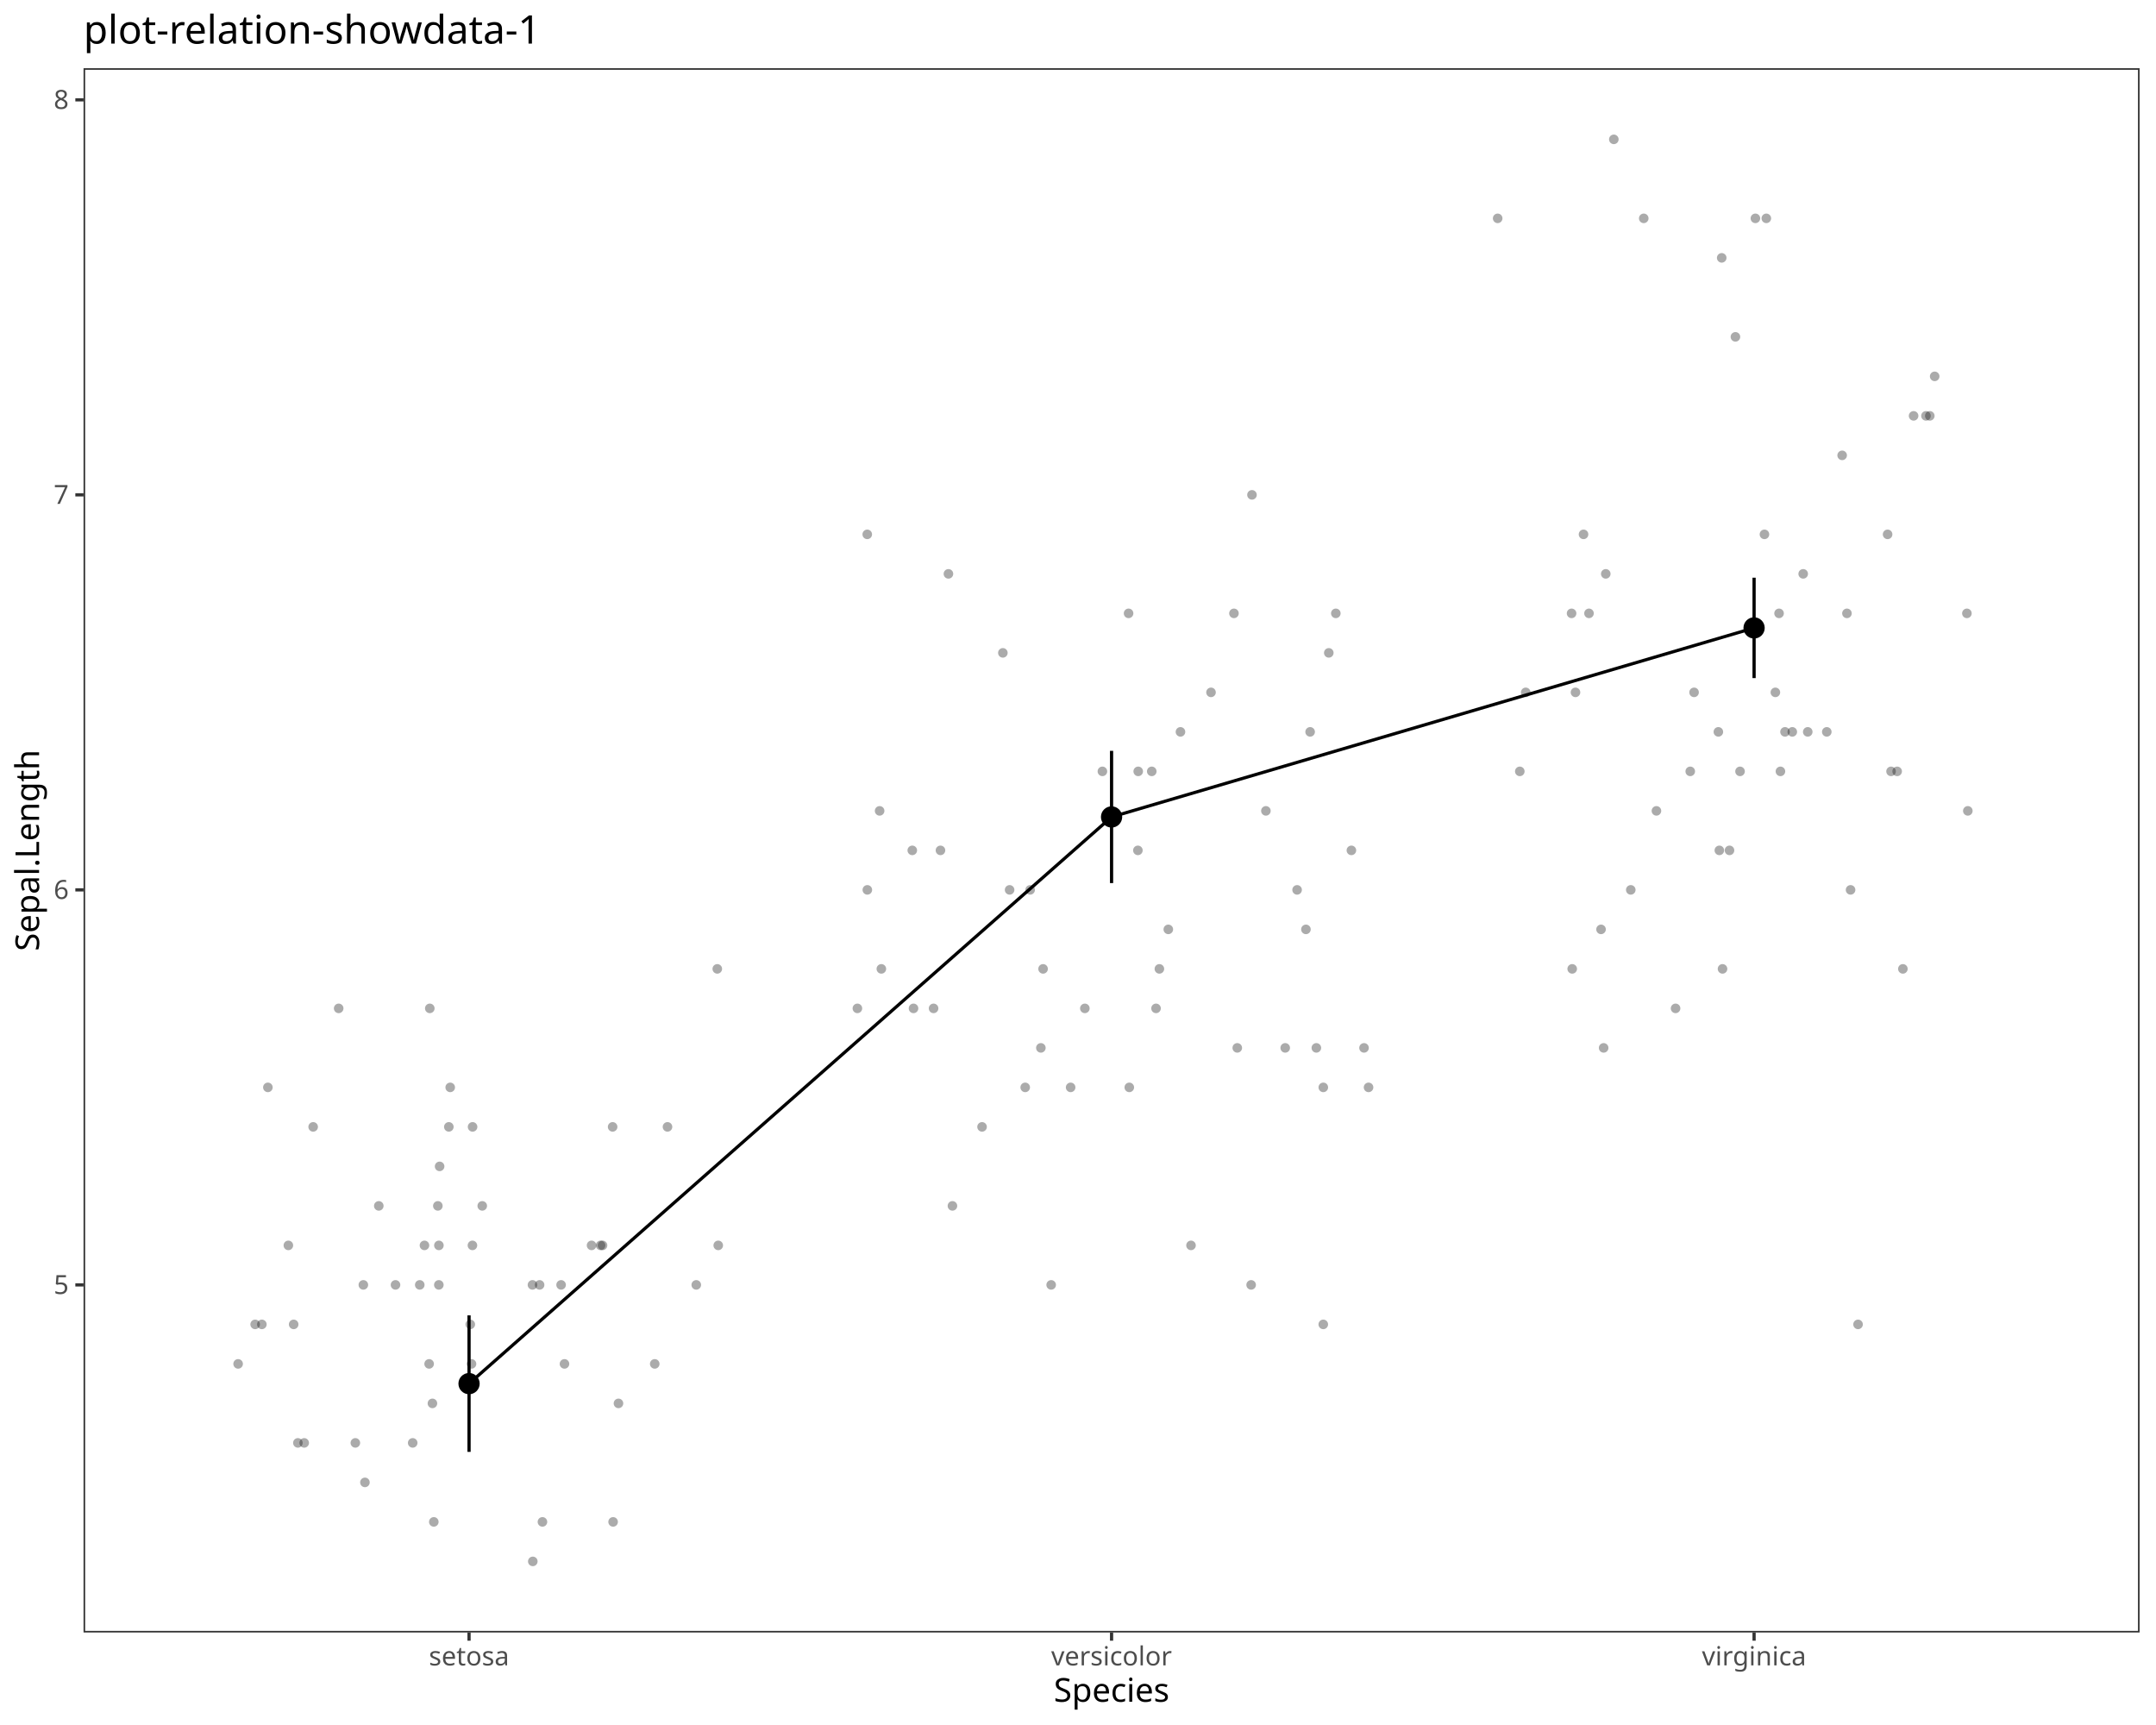
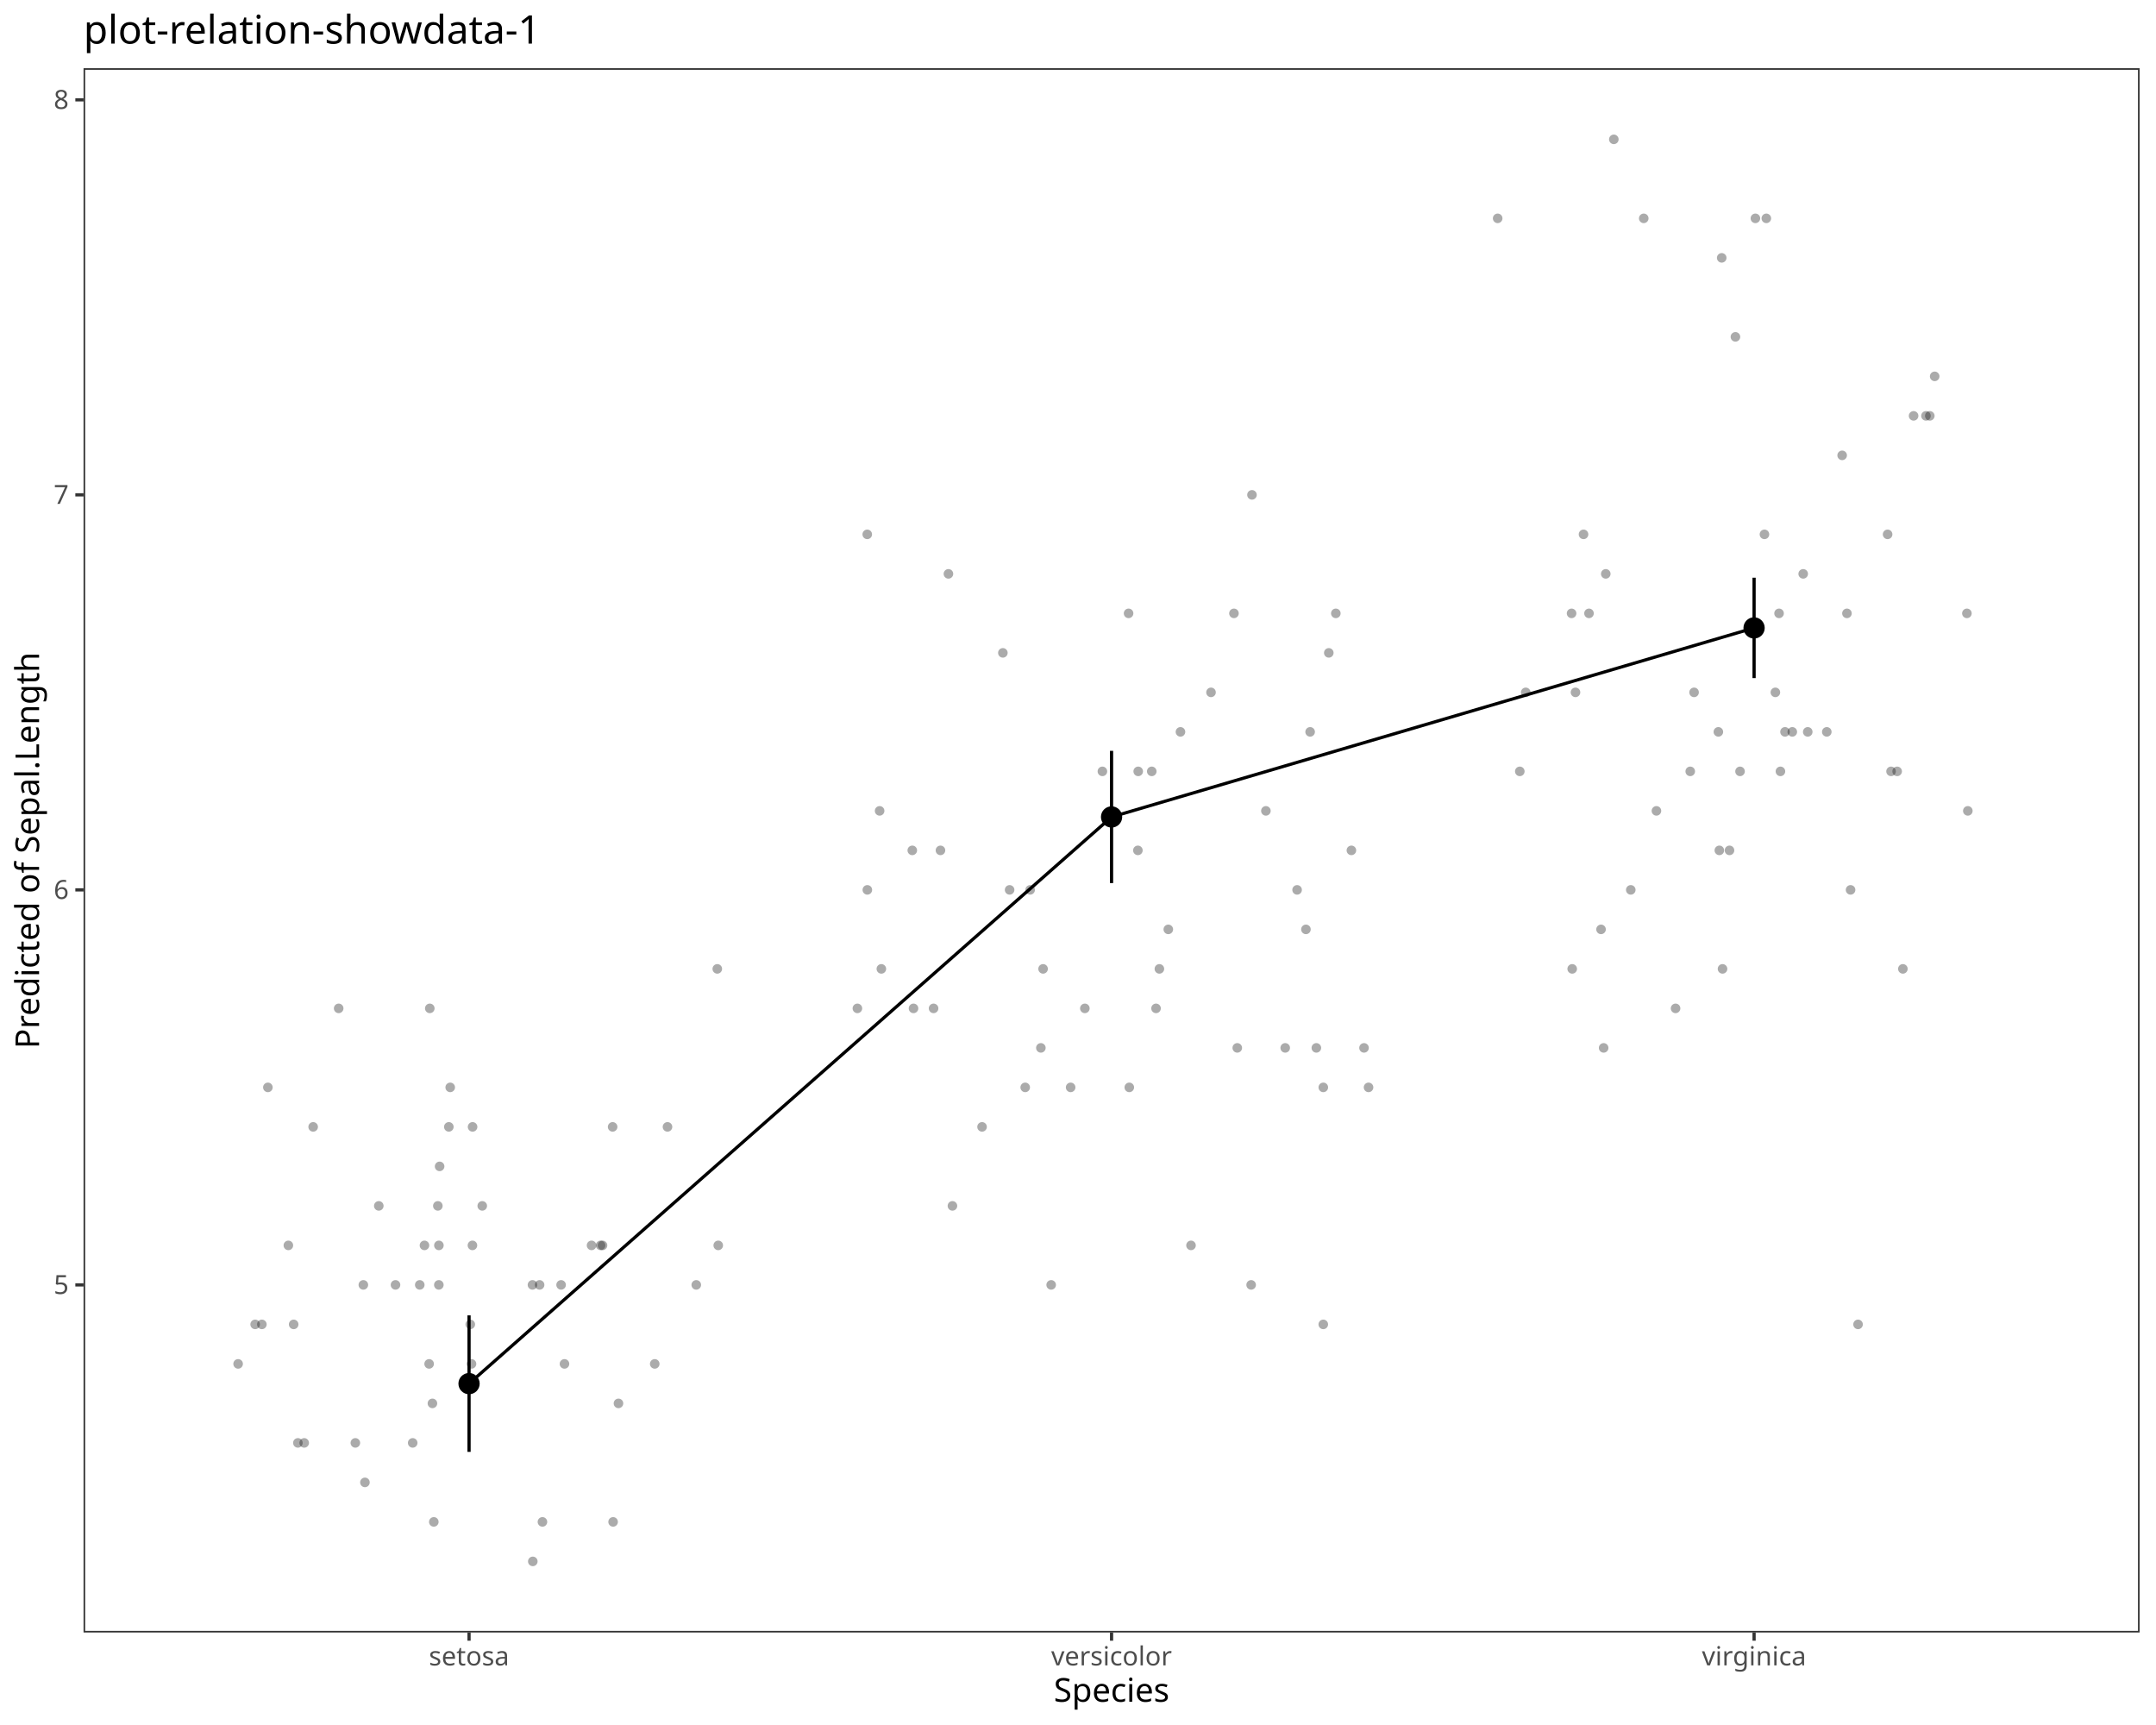
<svg xmlns="http://www.w3.org/2000/svg" class="svglite" data-engine-version="2.0" width="720.00pt" height="576.00pt" viewBox="0 0 720.00 576.00">
  <defs>
    <style type="text/css">
    .svglite line, .svglite polyline, .svglite polygon, .svglite path, .svglite rect, .svglite circle {
      fill: none;
      stroke: #000000;
      stroke-linecap: round;
      stroke-linejoin: round;
      stroke-miterlimit: 10.00;
    }
  </style>
  </defs>
  <rect width="100%" height="100%" style="stroke: none; fill: #FFFFFF;" />
  <defs>
    <clipPath id="cpMC4wMHw3MjAuMDB8MC4wMHw1NzYuMDA=">
      <rect x="0.00" y="0.00" width="720.00" height="576.00" />
    </clipPath>
  </defs>
  <g clip-path="url(#cpMC4wMHw3MjAuMDB8MC4wMHw1NzYuMDA=)">
-     <rect x="0.00" y="0.00" width="720.00" height="576.00" style="stroke-width: 1.07; stroke: #FFFFFF; fill: #FFFFFF;" />
+     <rect x="-0" y="0.00" width="720.00" height="576.00" style="stroke-width: 1.07; stroke: #FFFFFF; fill: #FFFFFF;" />
  </g>
  <defs>
    <clipPath id="cpMjcuOTB8NzE0LjUyfDIyLjc4fDU0NS4xMQ==">
      <rect x="27.90" y="22.78" width="686.62" height="522.33" />
    </clipPath>
  </defs>
  <g clip-path="url(#cpMjcuOTB8NzE0LjUyfDIyLjc4fDU0NS4xMQ==)">
    <rect x="27.90" y="22.78" width="686.62" height="522.33" style="stroke-width: 1.07; stroke: none; fill: #FFFFFF;" />
    <circle cx="146.57" cy="415.85" r="1.60" style="stroke-width: 0.00; stroke: none; fill: #000000; fill-opacity: 0.33;" />
    <circle cx="157.05" cy="442.23" r="1.60" style="stroke-width: 0.00; stroke: none; fill: #000000; fill-opacity: 0.33;" />
    <circle cx="206.54" cy="468.61" r="1.60" style="stroke-width: 0.00; stroke: none; fill: #000000; fill-opacity: 0.33;" />
    <circle cx="99.48" cy="481.80" r="1.60" style="stroke-width: 0.00; stroke: none; fill: #000000; fill-opacity: 0.33;" />
    <circle cx="187.38" cy="429.04" r="1.60" style="stroke-width: 0.00; stroke: none; fill: #000000; fill-opacity: 0.33;" />
    <circle cx="157.82" cy="376.28" r="1.60" style="stroke-width: 0.00; stroke: none; fill: #000000; fill-opacity: 0.33;" />
    <circle cx="137.82" cy="481.80" r="1.60" style="stroke-width: 0.00; stroke: none; fill: #000000; fill-opacity: 0.33;" />
    <circle cx="180.20" cy="429.04" r="1.60" style="stroke-width: 0.00; stroke: none; fill: #000000; fill-opacity: 0.33;" />
    <circle cx="181.15" cy="508.18" r="1.60" style="stroke-width: 0.00; stroke: none; fill: #000000; fill-opacity: 0.33;" />
    <circle cx="85.21" cy="442.23" r="1.60" style="stroke-width: 0.00; stroke: none; fill: #000000; fill-opacity: 0.33;" />
    <circle cx="204.59" cy="376.28" r="1.60" style="stroke-width: 0.00; stroke: none; fill: #000000; fill-opacity: 0.33;" />
    <circle cx="79.52" cy="455.42" r="1.60" style="stroke-width: 0.00; stroke: none; fill: #000000; fill-opacity: 0.33;" />
    <circle cx="218.65" cy="455.42" r="1.60" style="stroke-width: 0.00; stroke: none; fill: #000000; fill-opacity: 0.33;" />
    <circle cx="177.93" cy="521.37" r="1.60" style="stroke-width: 0.00; stroke: none; fill: #000000; fill-opacity: 0.33;" />
    <circle cx="239.54" cy="323.52" r="1.60" style="stroke-width: 0.00; stroke: none; fill: #000000; fill-opacity: 0.33;" />
    <circle cx="113.10" cy="336.71" r="1.60" style="stroke-width: 0.00; stroke: none; fill: #000000; fill-opacity: 0.33;" />
    <circle cx="222.91" cy="376.28" r="1.60" style="stroke-width: 0.00; stroke: none; fill: #000000; fill-opacity: 0.33;" />
    <circle cx="157.77" cy="415.85" r="1.60" style="stroke-width: 0.00; stroke: none; fill: #000000; fill-opacity: 0.33;" />
    <circle cx="143.53" cy="336.71" r="1.60" style="stroke-width: 0.00; stroke: none; fill: #000000; fill-opacity: 0.33;" />
    <circle cx="197.55" cy="415.85" r="1.60" style="stroke-width: 0.00; stroke: none; fill: #000000; fill-opacity: 0.33;" />
    <circle cx="149.89" cy="376.28" r="1.60" style="stroke-width: 0.00; stroke: none; fill: #000000; fill-opacity: 0.33;" />
    <circle cx="201.22" cy="415.85" r="1.60" style="stroke-width: 0.00; stroke: none; fill: #000000; fill-opacity: 0.33;" />
    <circle cx="101.59" cy="481.80" r="1.60" style="stroke-width: 0.00; stroke: none; fill: #000000; fill-opacity: 0.33;" />
    <circle cx="239.86" cy="415.85" r="1.60" style="stroke-width: 0.00; stroke: none; fill: #000000; fill-opacity: 0.33;" />
    <circle cx="143.31" cy="455.42" r="1.60" style="stroke-width: 0.00; stroke: none; fill: #000000; fill-opacity: 0.33;" />
    <circle cx="232.52" cy="429.04" r="1.60" style="stroke-width: 0.00; stroke: none; fill: #000000; fill-opacity: 0.33;" />
    <circle cx="146.55" cy="429.04" r="1.60" style="stroke-width: 0.00; stroke: none; fill: #000000; fill-opacity: 0.33;" />
    <circle cx="146.22" cy="402.66" r="1.60" style="stroke-width: 0.00; stroke: none; fill: #000000; fill-opacity: 0.33;" />
    <circle cx="126.50" cy="402.66" r="1.60" style="stroke-width: 0.00; stroke: none; fill: #000000; fill-opacity: 0.33;" />
    <circle cx="144.41" cy="468.61" r="1.60" style="stroke-width: 0.00; stroke: none; fill: #000000; fill-opacity: 0.33;" />
    <circle cx="157.46" cy="455.42" r="1.60" style="stroke-width: 0.00; stroke: none; fill: #000000; fill-opacity: 0.33;" />
    <circle cx="104.58" cy="376.28" r="1.60" style="stroke-width: 0.00; stroke: none; fill: #000000; fill-opacity: 0.33;" />
    <circle cx="161.05" cy="402.66" r="1.60" style="stroke-width: 0.00; stroke: none; fill: #000000; fill-opacity: 0.33;" />
    <circle cx="89.46" cy="363.09" r="1.60" style="stroke-width: 0.00; stroke: none; fill: #000000; fill-opacity: 0.33;" />
    <circle cx="98.07" cy="442.23" r="1.60" style="stroke-width: 0.00; stroke: none; fill: #000000; fill-opacity: 0.33;" />
    <circle cx="121.34" cy="429.04" r="1.60" style="stroke-width: 0.00; stroke: none; fill: #000000; fill-opacity: 0.33;" />
    <circle cx="150.35" cy="363.09" r="1.60" style="stroke-width: 0.00; stroke: none; fill: #000000; fill-opacity: 0.33;" />
    <circle cx="87.45" cy="442.23" r="1.60" style="stroke-width: 0.00; stroke: none; fill: #000000; fill-opacity: 0.33;" />
    <circle cx="144.87" cy="508.18" r="1.60" style="stroke-width: 0.00; stroke: none; fill: #000000; fill-opacity: 0.33;" />
    <circle cx="141.75" cy="415.85" r="1.60" style="stroke-width: 0.00; stroke: none; fill: #000000; fill-opacity: 0.33;" />
    <circle cx="140.18" cy="429.04" r="1.60" style="stroke-width: 0.00; stroke: none; fill: #000000; fill-opacity: 0.33;" />
    <circle cx="121.87" cy="494.99" r="1.60" style="stroke-width: 0.00; stroke: none; fill: #000000; fill-opacity: 0.33;" />
    <circle cx="204.75" cy="508.18" r="1.60" style="stroke-width: 0.00; stroke: none; fill: #000000; fill-opacity: 0.33;" />
    <circle cx="132.08" cy="429.04" r="1.60" style="stroke-width: 0.00; stroke: none; fill: #000000; fill-opacity: 0.33;" />
    <circle cx="200.57" cy="415.85" r="1.60" style="stroke-width: 0.00; stroke: none; fill: #000000; fill-opacity: 0.33;" />
    <circle cx="188.51" cy="455.42" r="1.60" style="stroke-width: 0.00; stroke: none; fill: #000000; fill-opacity: 0.33;" />
    <circle cx="96.30" cy="415.85" r="1.60" style="stroke-width: 0.00; stroke: none; fill: #000000; fill-opacity: 0.33;" />
    <circle cx="118.67" cy="481.80" r="1.60" style="stroke-width: 0.00; stroke: none; fill: #000000; fill-opacity: 0.33;" />
    <circle cx="146.81" cy="389.47" r="1.60" style="stroke-width: 0.00; stroke: none; fill: #000000; fill-opacity: 0.33;" />
    <circle cx="177.82" cy="429.04" r="1.60" style="stroke-width: 0.00; stroke: none; fill: #000000; fill-opacity: 0.33;" />
    <circle cx="418.10" cy="165.24" r="1.60" style="stroke-width: 0.00; stroke: none; fill: #000000; fill-opacity: 0.33;" />
    <circle cx="437.52" cy="244.38" r="1.60" style="stroke-width: 0.00; stroke: none; fill: #000000; fill-opacity: 0.33;" />
    <circle cx="289.62" cy="178.43" r="1.60" style="stroke-width: 0.00; stroke: none; fill: #000000; fill-opacity: 0.33;" />
    <circle cx="441.92" cy="363.09" r="1.60" style="stroke-width: 0.00; stroke: none; fill: #000000; fill-opacity: 0.33;" />
    <circle cx="404.42" cy="231.19" r="1.60" style="stroke-width: 0.00; stroke: none; fill: #000000; fill-opacity: 0.33;" />
    <circle cx="362.29" cy="336.71" r="1.60" style="stroke-width: 0.00; stroke: none; fill: #000000; fill-opacity: 0.33;" />
    <circle cx="368.15" cy="257.57" r="1.60" style="stroke-width: 0.00; stroke: none; fill: #000000; fill-opacity: 0.33;" />
    <circle cx="441.91" cy="442.23" r="1.60" style="stroke-width: 0.00; stroke: none; fill: #000000; fill-opacity: 0.33;" />
    <circle cx="443.75" cy="218.00" r="1.60" style="stroke-width: 0.00; stroke: none; fill: #000000; fill-opacity: 0.33;" />
    <circle cx="318.07" cy="402.66" r="1.60" style="stroke-width: 0.00; stroke: none; fill: #000000; fill-opacity: 0.33;" />
    <circle cx="351.04" cy="429.04" r="1.60" style="stroke-width: 0.00; stroke: none; fill: #000000; fill-opacity: 0.33;" />
    <circle cx="390.16" cy="310.33" r="1.60" style="stroke-width: 0.00; stroke: none; fill: #000000; fill-opacity: 0.33;" />
    <circle cx="289.65" cy="297.14" r="1.60" style="stroke-width: 0.00; stroke: none; fill: #000000; fill-opacity: 0.33;" />
    <circle cx="380.00" cy="283.95" r="1.60" style="stroke-width: 0.00; stroke: none; fill: #000000; fill-opacity: 0.33;" />
    <circle cx="347.60" cy="349.90" r="1.60" style="stroke-width: 0.00; stroke: none; fill: #000000; fill-opacity: 0.33;" />
    <circle cx="412.08" cy="204.81" r="1.60" style="stroke-width: 0.00; stroke: none; fill: #000000; fill-opacity: 0.33;" />
    <circle cx="429.20" cy="349.90" r="1.60" style="stroke-width: 0.00; stroke: none; fill: #000000; fill-opacity: 0.33;" />
    <circle cx="294.33" cy="323.52" r="1.60" style="stroke-width: 0.00; stroke: none; fill: #000000; fill-opacity: 0.33;" />
    <circle cx="422.75" cy="270.76" r="1.60" style="stroke-width: 0.00; stroke: none; fill: #000000; fill-opacity: 0.33;" />
    <circle cx="439.60" cy="349.90" r="1.60" style="stroke-width: 0.00; stroke: none; fill: #000000; fill-opacity: 0.33;" />
    <circle cx="436.12" cy="310.33" r="1.60" style="stroke-width: 0.00; stroke: none; fill: #000000; fill-opacity: 0.33;" />
    <circle cx="314.07" cy="283.95" r="1.60" style="stroke-width: 0.00; stroke: none; fill: #000000; fill-opacity: 0.33;" />
    <circle cx="384.63" cy="257.57" r="1.60" style="stroke-width: 0.00; stroke: none; fill: #000000; fill-opacity: 0.33;" />
    <circle cx="451.30" cy="283.95" r="1.60" style="stroke-width: 0.00; stroke: none; fill: #000000; fill-opacity: 0.33;" />
    <circle cx="394.22" cy="244.38" r="1.60" style="stroke-width: 0.00; stroke: none; fill: #000000; fill-opacity: 0.33;" />
    <circle cx="334.91" cy="218.00" r="1.60" style="stroke-width: 0.00; stroke: none; fill: #000000; fill-opacity: 0.33;" />
    <circle cx="316.73" cy="191.62" r="1.60" style="stroke-width: 0.00; stroke: none; fill: #000000; fill-opacity: 0.33;" />
    <circle cx="446.10" cy="204.81" r="1.60" style="stroke-width: 0.00; stroke: none; fill: #000000; fill-opacity: 0.33;" />
    <circle cx="344.02" cy="297.14" r="1.60" style="stroke-width: 0.00; stroke: none; fill: #000000; fill-opacity: 0.33;" />
    <circle cx="386.06" cy="336.71" r="1.60" style="stroke-width: 0.00; stroke: none; fill: #000000; fill-opacity: 0.33;" />
    <circle cx="342.37" cy="363.09" r="1.60" style="stroke-width: 0.00; stroke: none; fill: #000000; fill-opacity: 0.33;" />
    <circle cx="357.54" cy="363.09" r="1.60" style="stroke-width: 0.00; stroke: none; fill: #000000; fill-opacity: 0.33;" />
    <circle cx="348.34" cy="323.52" r="1.60" style="stroke-width: 0.00; stroke: none; fill: #000000; fill-opacity: 0.33;" />
    <circle cx="337.16" cy="297.14" r="1.60" style="stroke-width: 0.00; stroke: none; fill: #000000; fill-opacity: 0.33;" />
    <circle cx="327.96" cy="376.28" r="1.60" style="stroke-width: 0.00; stroke: none; fill: #000000; fill-opacity: 0.33;" />
    <circle cx="433.17" cy="297.14" r="1.60" style="stroke-width: 0.00; stroke: none; fill: #000000; fill-opacity: 0.33;" />
    <circle cx="376.89" cy="204.81" r="1.60" style="stroke-width: 0.00; stroke: none; fill: #000000; fill-opacity: 0.33;" />
    <circle cx="380.11" cy="257.57" r="1.60" style="stroke-width: 0.00; stroke: none; fill: #000000; fill-opacity: 0.33;" />
    <circle cx="413.19" cy="349.90" r="1.60" style="stroke-width: 0.00; stroke: none; fill: #000000; fill-opacity: 0.33;" />
    <circle cx="457.03" cy="363.09" r="1.60" style="stroke-width: 0.00; stroke: none; fill: #000000; fill-opacity: 0.33;" />
    <circle cx="377.13" cy="363.09" r="1.60" style="stroke-width: 0.00; stroke: none; fill: #000000; fill-opacity: 0.33;" />
    <circle cx="304.66" cy="283.95" r="1.60" style="stroke-width: 0.00; stroke: none; fill: #000000; fill-opacity: 0.33;" />
    <circle cx="387.18" cy="323.52" r="1.60" style="stroke-width: 0.00; stroke: none; fill: #000000; fill-opacity: 0.33;" />
    <circle cx="417.82" cy="429.04" r="1.60" style="stroke-width: 0.00; stroke: none; fill: #000000; fill-opacity: 0.33;" />
    <circle cx="455.52" cy="349.90" r="1.60" style="stroke-width: 0.00; stroke: none; fill: #000000; fill-opacity: 0.33;" />
    <circle cx="305.07" cy="336.71" r="1.60" style="stroke-width: 0.00; stroke: none; fill: #000000; fill-opacity: 0.33;" />
    <circle cx="311.77" cy="336.71" r="1.60" style="stroke-width: 0.00; stroke: none; fill: #000000; fill-opacity: 0.33;" />
    <circle cx="293.75" cy="270.76" r="1.60" style="stroke-width: 0.00; stroke: none; fill: #000000; fill-opacity: 0.33;" />
    <circle cx="397.74" cy="415.85" r="1.60" style="stroke-width: 0.00; stroke: none; fill: #000000; fill-opacity: 0.33;" />
    <circle cx="286.33" cy="336.71" r="1.60" style="stroke-width: 0.00; stroke: none; fill: #000000; fill-opacity: 0.33;" />
    <circle cx="564.46" cy="257.57" r="1.60" style="stroke-width: 0.00; stroke: none; fill: #000000; fill-opacity: 0.33;" />
    <circle cx="525.04" cy="323.52" r="1.60" style="stroke-width: 0.00; stroke: none; fill: #000000; fill-opacity: 0.33;" />
    <circle cx="615.19" cy="152.05" r="1.60" style="stroke-width: 0.00; stroke: none; fill: #000000; fill-opacity: 0.33;" />
    <circle cx="581.09" cy="257.57" r="1.60" style="stroke-width: 0.00; stroke: none; fill: #000000; fill-opacity: 0.33;" />
    <circle cx="592.89" cy="231.19" r="1.60" style="stroke-width: 0.00; stroke: none; fill: #000000; fill-opacity: 0.33;" />
    <circle cx="574.97" cy="86.10" r="1.60" style="stroke-width: 0.00; stroke: none; fill: #000000; fill-opacity: 0.33;" />
    <circle cx="620.50" cy="442.23" r="1.60" style="stroke-width: 0.00; stroke: none; fill: #000000; fill-opacity: 0.33;" />
    <circle cx="646.09" cy="125.67" r="1.60" style="stroke-width: 0.00; stroke: none; fill: #000000; fill-opacity: 0.33;" />
    <circle cx="524.83" cy="204.81" r="1.60" style="stroke-width: 0.00; stroke: none; fill: #000000; fill-opacity: 0.33;" />
    <circle cx="643.18" cy="138.86" r="1.60" style="stroke-width: 0.00; stroke: none; fill: #000000; fill-opacity: 0.33;" />
    <circle cx="565.74" cy="231.19" r="1.60" style="stroke-width: 0.00; stroke: none; fill: #000000; fill-opacity: 0.33;" />
    <circle cx="596.11" cy="244.38" r="1.60" style="stroke-width: 0.00; stroke: none; fill: #000000; fill-opacity: 0.33;" />
    <circle cx="536.25" cy="191.62" r="1.60" style="stroke-width: 0.00; stroke: none; fill: #000000; fill-opacity: 0.33;" />
    <circle cx="559.56" cy="336.71" r="1.60" style="stroke-width: 0.00; stroke: none; fill: #000000; fill-opacity: 0.33;" />
    <circle cx="635.47" cy="323.52" r="1.60" style="stroke-width: 0.00; stroke: none; fill: #000000; fill-opacity: 0.33;" />
    <circle cx="610.06" cy="244.38" r="1.60" style="stroke-width: 0.00; stroke: none; fill: #000000; fill-opacity: 0.33;" />
    <circle cx="509.52" cy="231.19" r="1.60" style="stroke-width: 0.00; stroke: none; fill: #000000; fill-opacity: 0.33;" />
    <circle cx="500.15" cy="72.91" r="1.60" style="stroke-width: 0.00; stroke: none; fill: #000000; fill-opacity: 0.33;" />
    <circle cx="548.93" cy="72.91" r="1.60" style="stroke-width: 0.00; stroke: none; fill: #000000; fill-opacity: 0.33;" />
    <circle cx="618.00" cy="297.14" r="1.60" style="stroke-width: 0.00; stroke: none; fill: #000000; fill-opacity: 0.33;" />
    <circle cx="589.24" cy="178.43" r="1.60" style="stroke-width: 0.00; stroke: none; fill: #000000; fill-opacity: 0.33;" />
    <circle cx="535.54" cy="349.90" r="1.60" style="stroke-width: 0.00; stroke: none; fill: #000000; fill-opacity: 0.33;" />
    <circle cx="589.87" cy="72.91" r="1.60" style="stroke-width: 0.00; stroke: none; fill: #000000; fill-opacity: 0.33;" />
    <circle cx="631.52" cy="257.57" r="1.60" style="stroke-width: 0.00; stroke: none; fill: #000000; fill-opacity: 0.33;" />
    <circle cx="616.79" cy="204.81" r="1.60" style="stroke-width: 0.00; stroke: none; fill: #000000; fill-opacity: 0.33;" />
    <circle cx="639.05" cy="138.86" r="1.60" style="stroke-width: 0.00; stroke: none; fill: #000000; fill-opacity: 0.33;" />
    <circle cx="553.17" cy="270.76" r="1.60" style="stroke-width: 0.00; stroke: none; fill: #000000; fill-opacity: 0.33;" />
    <circle cx="574.18" cy="283.95" r="1.60" style="stroke-width: 0.00; stroke: none; fill: #000000; fill-opacity: 0.33;" />
    <circle cx="603.70" cy="244.38" r="1.60" style="stroke-width: 0.00; stroke: none; fill: #000000; fill-opacity: 0.33;" />
    <circle cx="644.46" cy="138.86" r="1.60" style="stroke-width: 0.00; stroke: none; fill: #000000; fill-opacity: 0.33;" />
    <circle cx="579.55" cy="112.48" r="1.60" style="stroke-width: 0.00; stroke: none; fill: #000000; fill-opacity: 0.33;" />
    <circle cx="538.94" cy="46.53" r="1.60" style="stroke-width: 0.00; stroke: none; fill: #000000; fill-opacity: 0.33;" />
    <circle cx="573.85" cy="244.38" r="1.60" style="stroke-width: 0.00; stroke: none; fill: #000000; fill-opacity: 0.33;" />
    <circle cx="507.54" cy="257.57" r="1.60" style="stroke-width: 0.00; stroke: none; fill: #000000; fill-opacity: 0.33;" />
    <circle cx="577.57" cy="283.95" r="1.60" style="stroke-width: 0.00; stroke: none; fill: #000000; fill-opacity: 0.33;" />
    <circle cx="586.22" cy="72.91" r="1.60" style="stroke-width: 0.00; stroke: none; fill: #000000; fill-opacity: 0.33;" />
    <circle cx="633.56" cy="257.57" r="1.60" style="stroke-width: 0.00; stroke: none; fill: #000000; fill-opacity: 0.33;" />
    <circle cx="598.54" cy="244.38" r="1.60" style="stroke-width: 0.00; stroke: none; fill: #000000; fill-opacity: 0.33;" />
    <circle cx="544.60" cy="297.14" r="1.60" style="stroke-width: 0.00; stroke: none; fill: #000000; fill-opacity: 0.33;" />
    <circle cx="630.37" cy="178.43" r="1.60" style="stroke-width: 0.00; stroke: none; fill: #000000; fill-opacity: 0.33;" />
    <circle cx="594.12" cy="204.81" r="1.60" style="stroke-width: 0.00; stroke: none; fill: #000000; fill-opacity: 0.33;" />
    <circle cx="528.82" cy="178.43" r="1.60" style="stroke-width: 0.00; stroke: none; fill: #000000; fill-opacity: 0.33;" />
    <circle cx="575.24" cy="323.52" r="1.60" style="stroke-width: 0.00; stroke: none; fill: #000000; fill-opacity: 0.33;" />
    <circle cx="602.18" cy="191.62" r="1.60" style="stroke-width: 0.00; stroke: none; fill: #000000; fill-opacity: 0.33;" />
    <circle cx="530.65" cy="204.81" r="1.60" style="stroke-width: 0.00; stroke: none; fill: #000000; fill-opacity: 0.33;" />
    <circle cx="656.85" cy="204.81" r="1.60" style="stroke-width: 0.00; stroke: none; fill: #000000; fill-opacity: 0.33;" />
    <circle cx="594.58" cy="257.57" r="1.60" style="stroke-width: 0.00; stroke: none; fill: #000000; fill-opacity: 0.33;" />
    <circle cx="526.14" cy="231.19" r="1.60" style="stroke-width: 0.00; stroke: none; fill: #000000; fill-opacity: 0.33;" />
    <circle cx="657.16" cy="270.76" r="1.60" style="stroke-width: 0.00; stroke: none; fill: #000000; fill-opacity: 0.33;" />
    <circle cx="534.67" cy="310.33" r="1.60" style="stroke-width: 0.00; stroke: none; fill: #000000; fill-opacity: 0.33;" />
    <polyline points="156.64,462.01 371.21,272.79 585.78,209.67 " style="stroke-width: 1.07; stroke-linecap: butt;" />
    <line x1="156.64" y1="484.80" x2="156.64" y2="439.22" style="stroke-width: 1.07; stroke-linecap: butt;" />
    <line x1="371.21" y1="294.88" x2="371.21" y2="250.71" style="stroke-width: 1.07; stroke-linecap: butt;" />
    <line x1="585.78" y1="226.43" x2="585.78" y2="192.91" style="stroke-width: 1.07; stroke-linecap: butt;" />
    <circle cx="156.64" cy="462.01" r="2.84" style="stroke-width: 1.42; fill: #000000;" />
    <circle cx="371.21" cy="272.79" r="2.84" style="stroke-width: 1.42; fill: #000000;" />
    <circle cx="585.78" cy="209.67" r="2.84" style="stroke-width: 1.42; fill: #000000;" />
    <rect x="27.90" y="22.78" width="686.62" height="522.33" style="stroke-width: 1.07; stroke: #333333;" />
  </g>
  <g clip-path="url(#cpMC4wMHw3MjAuMDB8MC4wMHw1NzYuMDA=)">
    <text x="22.97" y="432.07" text-anchor="end" style="font-size: 8.80px; fill: #4D4D4D; font-family: sans;" textLength="4.89px" lengthAdjust="spacingAndGlyphs">5</text>
    <text x="22.97" y="300.17" text-anchor="end" style="font-size: 8.80px; fill: #4D4D4D; font-family: sans;" textLength="4.89px" lengthAdjust="spacingAndGlyphs">6</text>
    <text x="22.97" y="168.26" text-anchor="end" style="font-size: 8.80px; fill: #4D4D4D; font-family: sans;" textLength="4.89px" lengthAdjust="spacingAndGlyphs">7</text>
    <text x="22.97" y="36.36" text-anchor="end" style="font-size: 8.80px; fill: #4D4D4D; font-family: sans;" textLength="4.89px" lengthAdjust="spacingAndGlyphs">8</text>
    <polyline points="25.16,429.04 27.90,429.04 " style="stroke-width: 1.07; stroke: #333333; stroke-linecap: butt;" />
    <polyline points="25.16,297.14 27.90,297.14 " style="stroke-width: 1.07; stroke: #333333; stroke-linecap: butt;" />
    <polyline points="25.16,165.24 27.90,165.24 " style="stroke-width: 1.07; stroke: #333333; stroke-linecap: butt;" />
    <polyline points="25.16,33.34 27.90,33.34 " style="stroke-width: 1.07; stroke: #333333; stroke-linecap: butt;" />
    <polyline points="156.64,547.85 156.64,545.11 " style="stroke-width: 1.07; stroke: #333333; stroke-linecap: butt;" />
    <polyline points="371.21,547.85 371.21,545.11 " style="stroke-width: 1.07; stroke: #333333; stroke-linecap: butt;" />
    <polyline points="585.78,547.85 585.78,545.11 " style="stroke-width: 1.07; stroke: #333333; stroke-linecap: butt;" />
    <text x="156.64" y="556.10" text-anchor="middle" style="font-size: 8.80px; fill: #4D4D4D; font-family: sans;" textLength="25.94px" lengthAdjust="spacingAndGlyphs">setosa</text>
    <text x="371.21" y="556.10" text-anchor="middle" style="font-size: 8.80px; fill: #4D4D4D; font-family: sans;" textLength="37.66px" lengthAdjust="spacingAndGlyphs">versicolor</text>
    <text x="585.78" y="556.10" text-anchor="middle" style="font-size: 8.80px; fill: #4D4D4D; font-family: sans;" textLength="32.28px" lengthAdjust="spacingAndGlyphs">virginica</text>
    <text x="371.21" y="568.24" text-anchor="middle" style="font-size: 11.00px; font-family: sans;" textLength="39.14px" lengthAdjust="spacingAndGlyphs">Species</text>
-     <text transform="translate(13.05,283.95) rotate(-90)" text-anchor="middle" style="font-size: 11.00px; font-family: sans;" textLength="64.84px" lengthAdjust="spacingAndGlyphs">Sepal.Length</text>
+     <text transform="translate(13.05,283.95) rotate(-90)" text-anchor="middle" style="font-size: 11.00px; font-family: sans;" textLength="126.60px" lengthAdjust="spacingAndGlyphs">Predicted of Sepal.Length</text>
    <text x="27.90" y="14.56" style="font-size: 13.20px; font-family: sans;" textLength="141.62px" lengthAdjust="spacingAndGlyphs">plot-relation-showdata-1</text>
  </g>
</svg>
